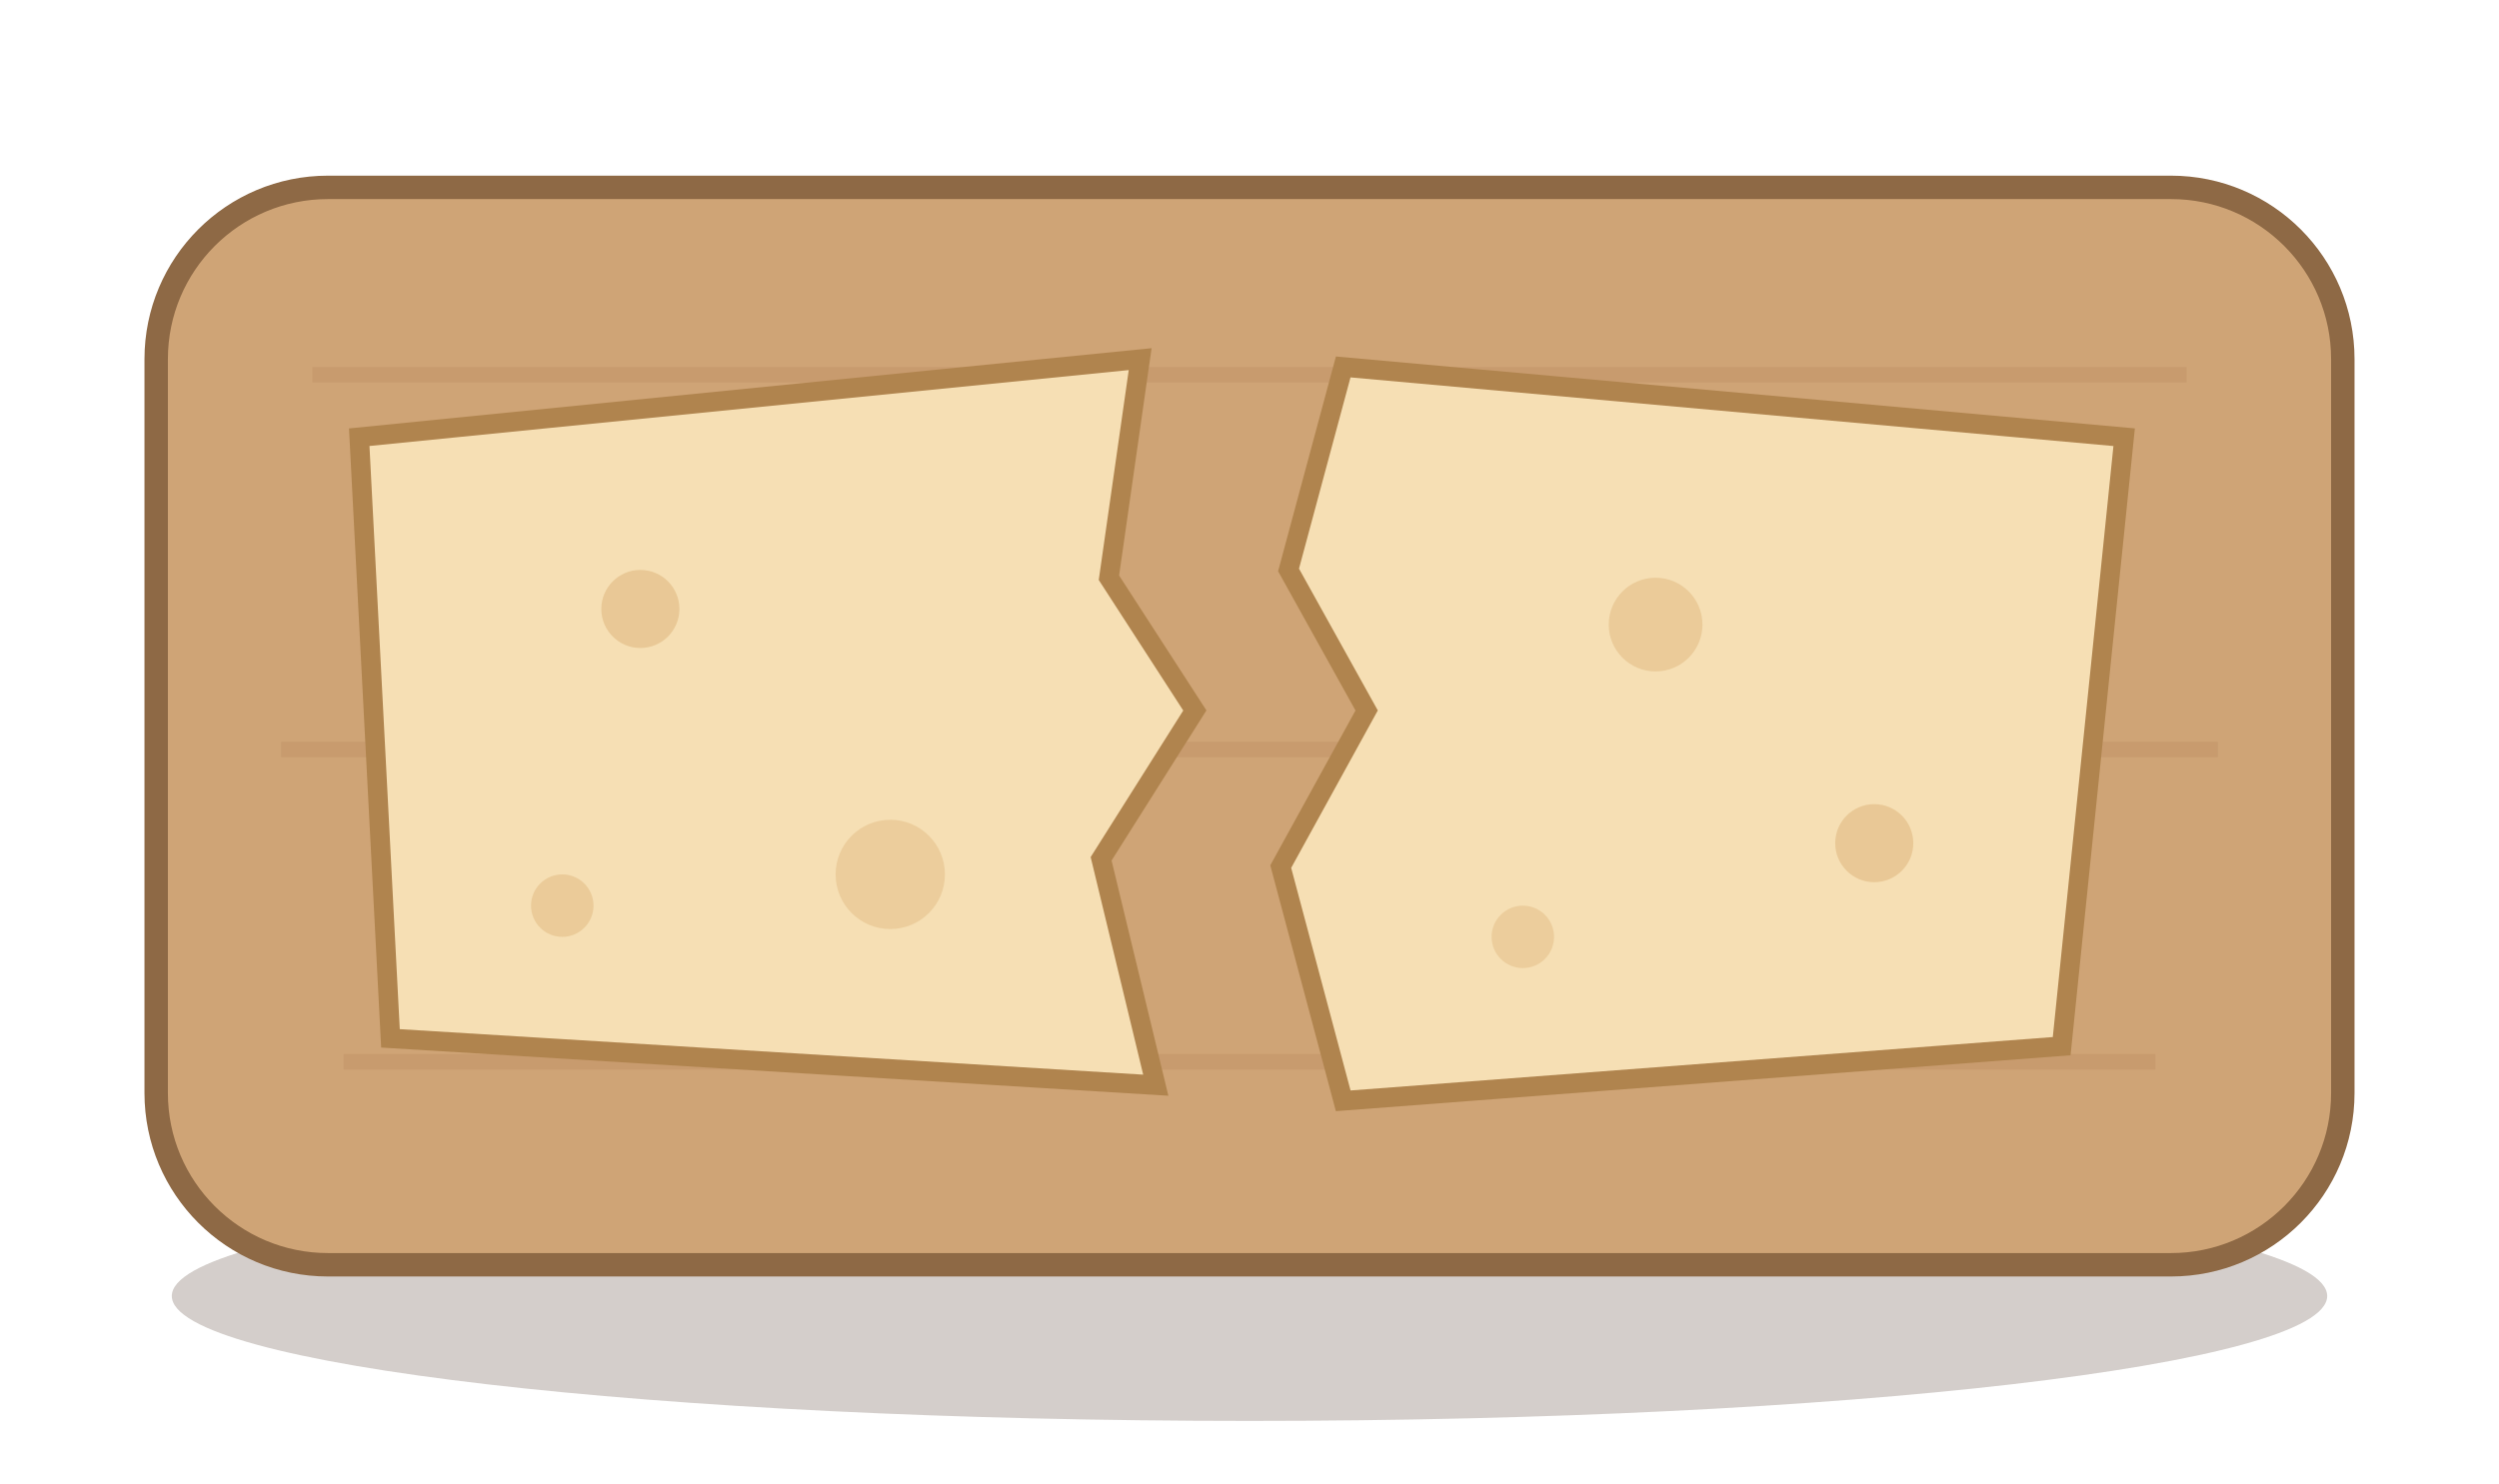
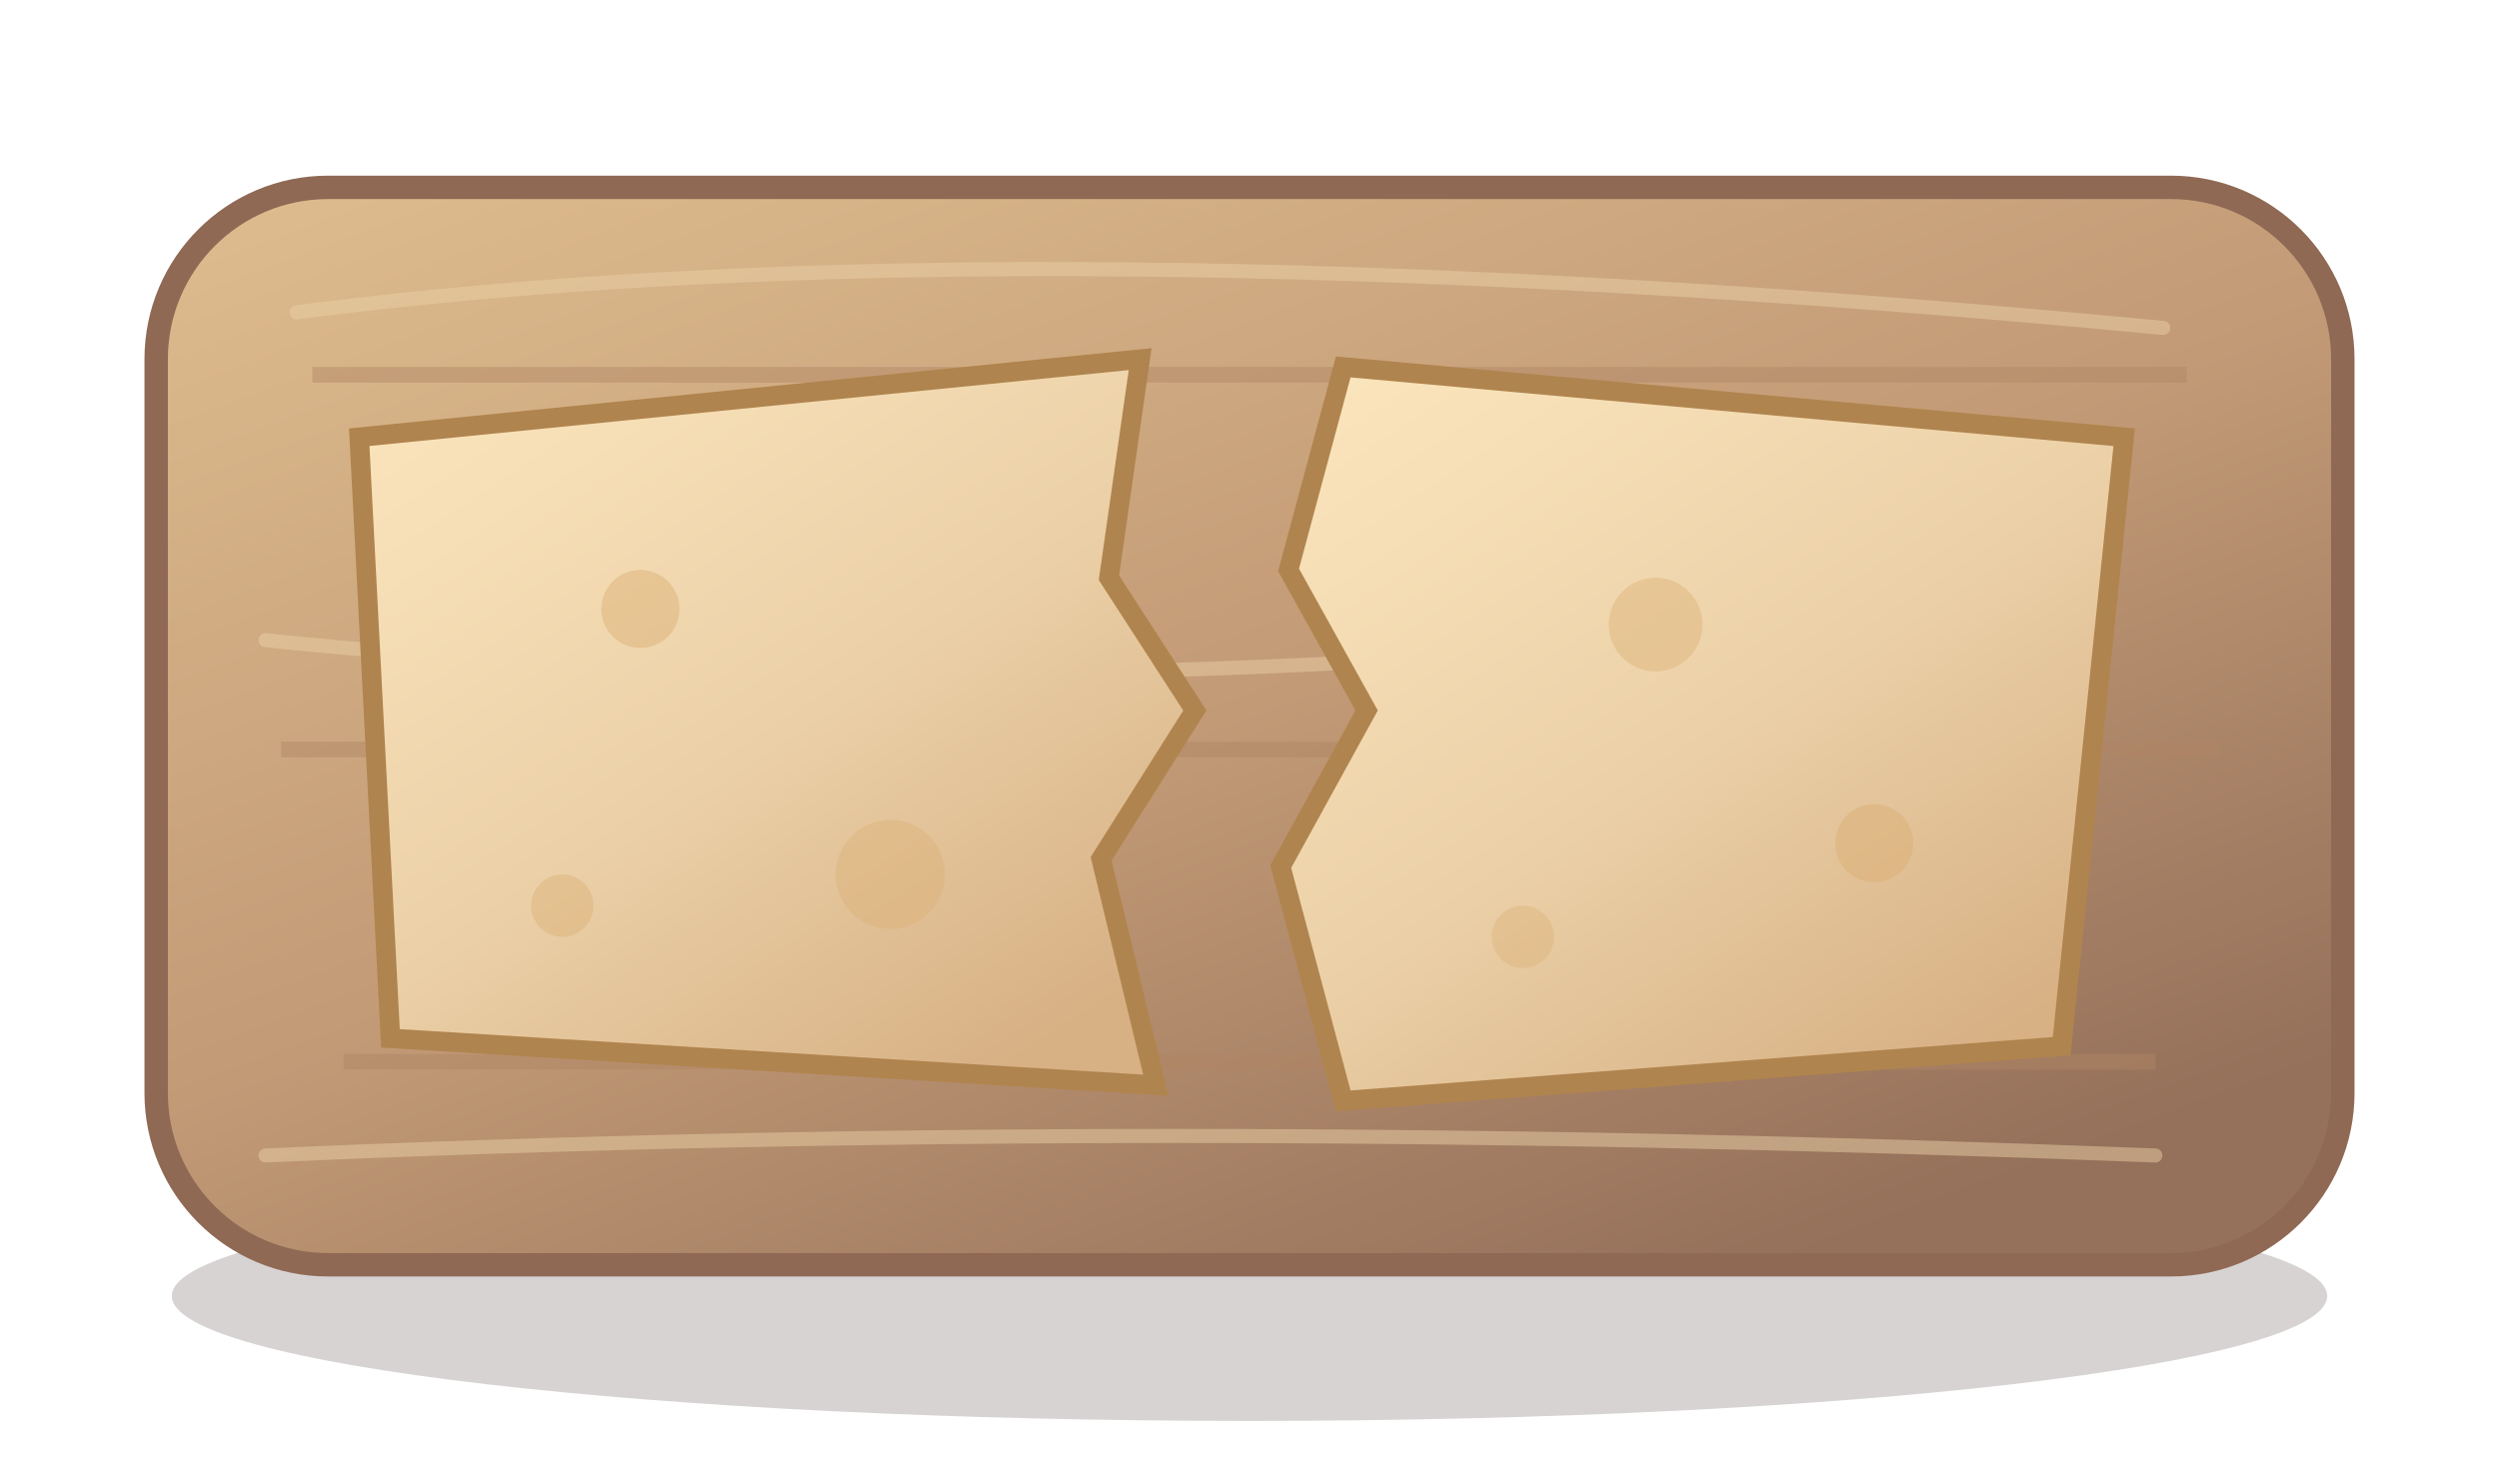
- <svg xmlns="http://www.w3.org/2000/svg" viewBox="0 0 320 190" role="img" aria-label="Лист лепёшки разошёлся по сгибу на две половины">
-   <ellipse cx="160" cy="166" rx="138" ry="16" fill="#3a2212" opacity=".22" />
-   <rect x="20" y="24" width="280" height="138" rx="22" fill="#cfa476" stroke="#8e6945" stroke-width="3" />
-   <path d="M40 48H280M36 96H284M44 136H276" stroke="#be9163" stroke-width="2" opacity=".45" />
-   <path d="M46 56L146 46L142 74L153 91L141 110L148 139L50 133Z" fill="#f6dfb4" stroke="#b0844e" stroke-width="2.5" />
+ <svg xmlns="http://www.w3.org/2000/svg" class="supper-art" data-stage="torn" viewBox="0 0 320 190" role="img" aria-label="Лист лепёшки разошёлся по сгибу на две половины">
+   <defs>
+     <linearGradient id="torn-board" x2=".75" y2="1">
+       <stop stop-color="#dfbd8f" />
+       <stop offset=".55" stop-color="#c29a76" />
+       <stop offset="1" stop-color="#95705a" />
+     </linearGradient>
+     <linearGradient id="torn-dough" x2=".75" y2="1">
+       <stop stop-color="#fce6be" />
+       <stop offset=".55" stop-color="#ecd1a8" />
+       <stop offset="1" stop-color="#d7b084" />
+     </linearGradient>
+   </defs>
+   <ellipse cx="160" cy="166" rx="138" ry="16" fill="#4b3536" opacity=".22" />
+   <rect x="20" y="24" width="280" height="138" rx="22" fill="url(#torn-board)" stroke="#8f6954" stroke-width="3" />
+   <path d="M38 40q92-12 239 2M34 82q77 8 168 1m-168 65q112-5 242 0" fill="none" stroke="#ead2a7" stroke-width="1.8" stroke-linecap="round" opacity=".48" />
+   <path d="M40 48H280M36 96H284M44 136H276" stroke="#af8563" stroke-width="2" opacity=".45" />
+   <path d="M46 56L146 46L142 74L153 91L141 110L148 139L50 133Z" fill="url(#torn-dough)" stroke="#b0844e" stroke-width="2.5" />
  <circle cx="82" cy="78" r="5" fill="#d9ad70" opacity=".45" />
  <circle cx="114" cy="112" r="7" fill="#d9ad70" opacity=".35" />
  <circle cx="72" cy="116" r="4" fill="#d9ad70" opacity=".4" />
-   <path d="M172 47L272 56L264 134L172 141L164 111L175 91L165 73Z" fill="#f6dfb4" stroke="#b0844e" stroke-width="2.5" />
+   <path d="M172 47L272 56L264 134L172 141L164 111L175 91L165 73Z" fill="url(#torn-dough)" stroke="#b0844e" stroke-width="2.5" />
  <circle cx="212" cy="80" r="6" fill="#d9ad70" opacity=".4" />
  <circle cx="240" cy="108" r="5" fill="#d9ad70" opacity=".45" />
  <circle cx="195" cy="120" r="4" fill="#d9ad70" opacity=".35" />
</svg>
